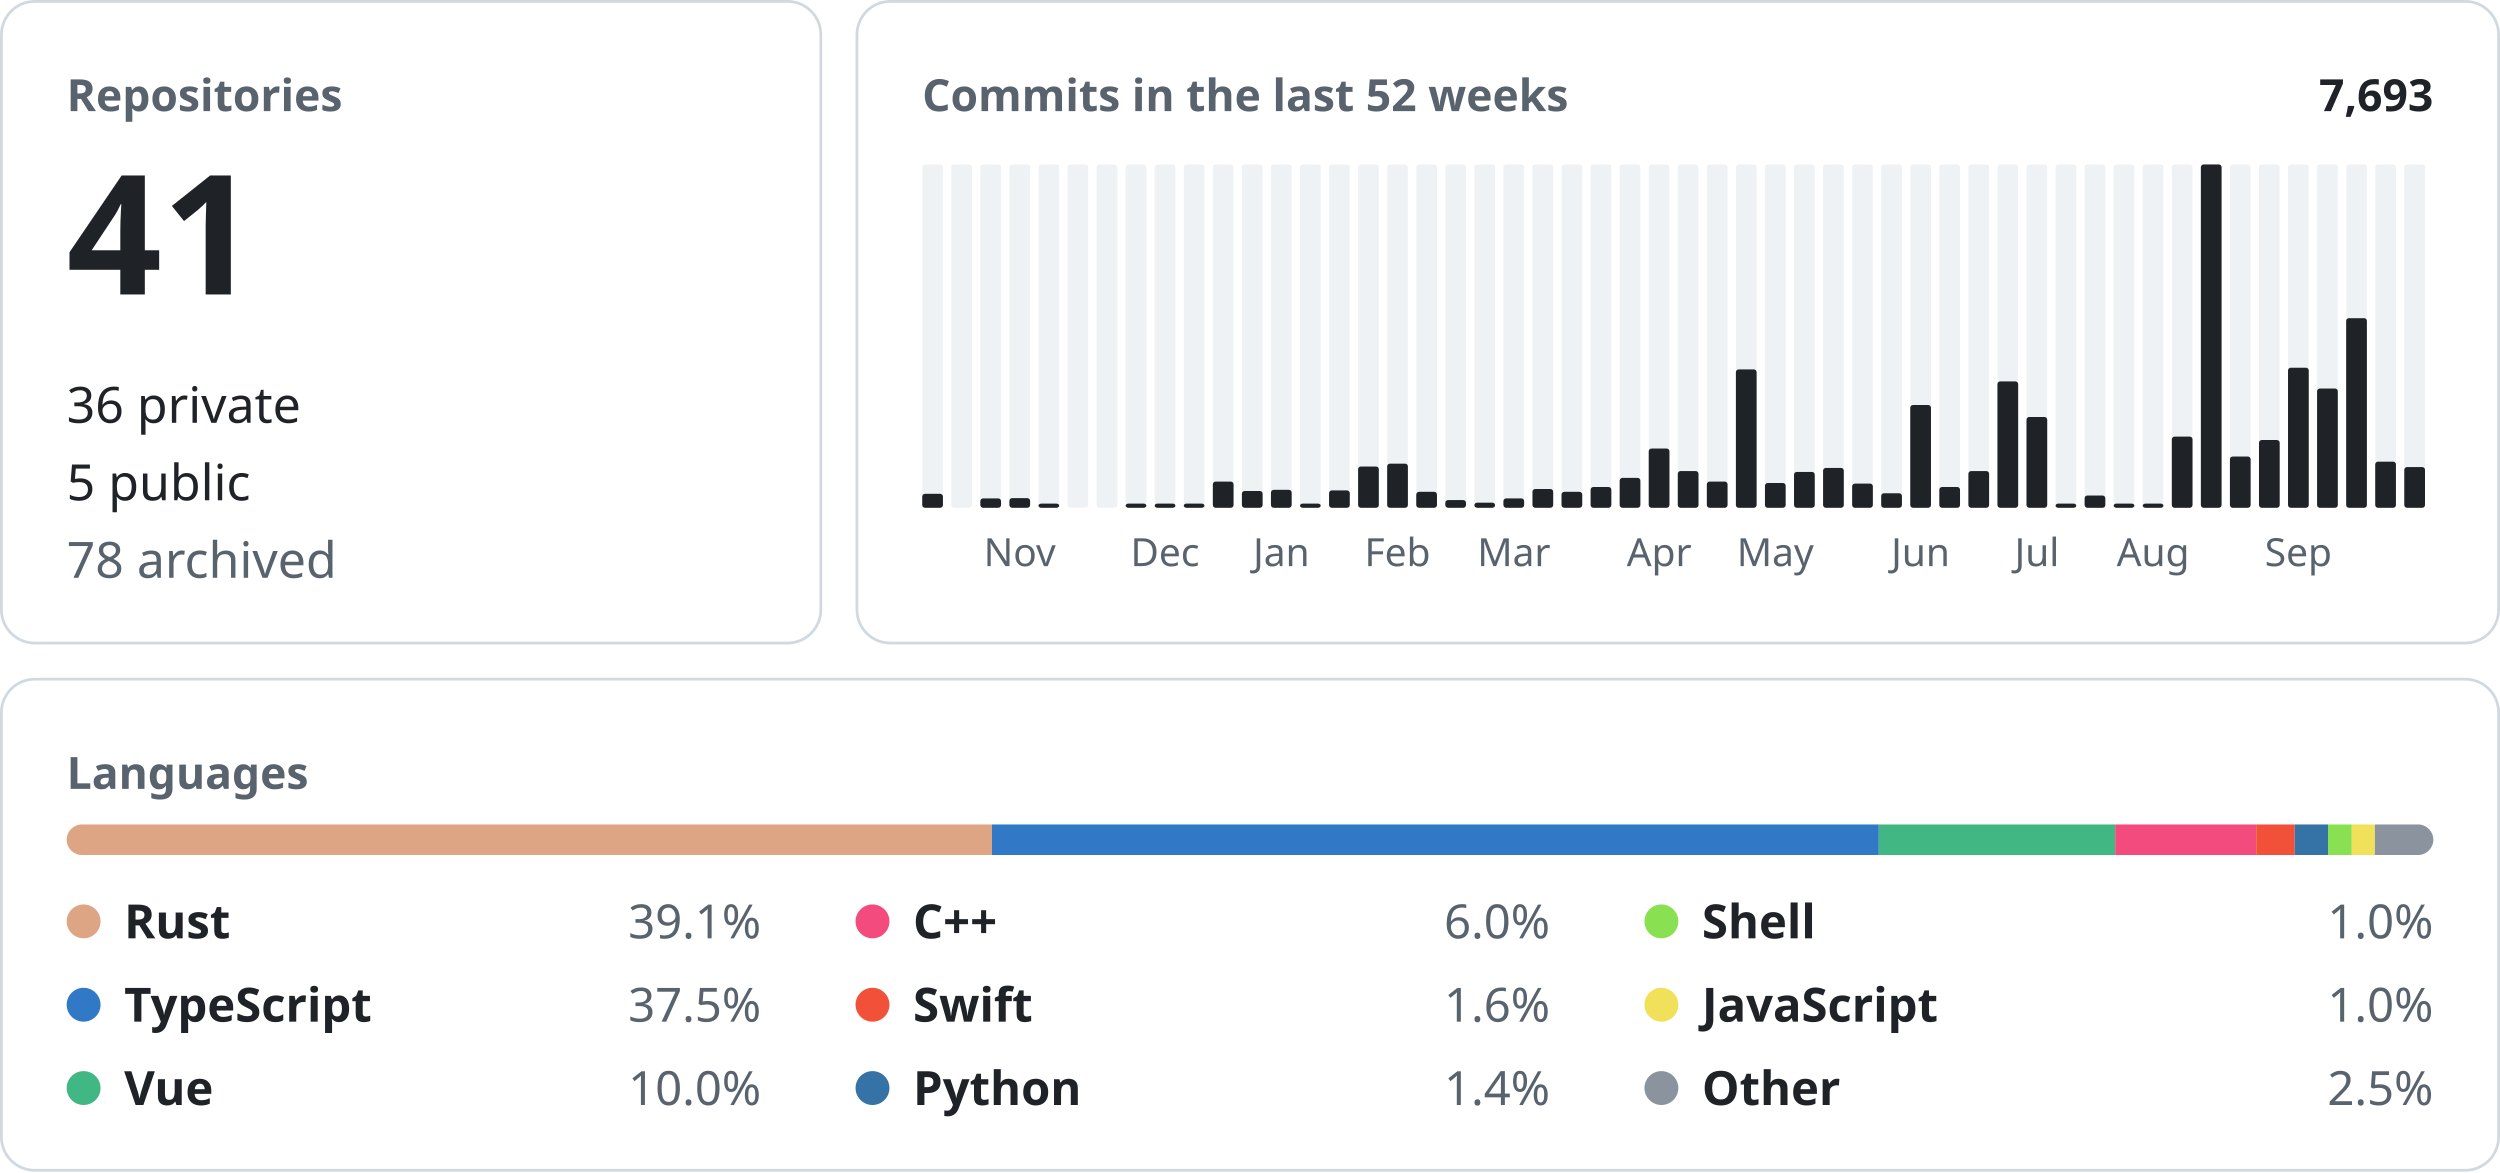
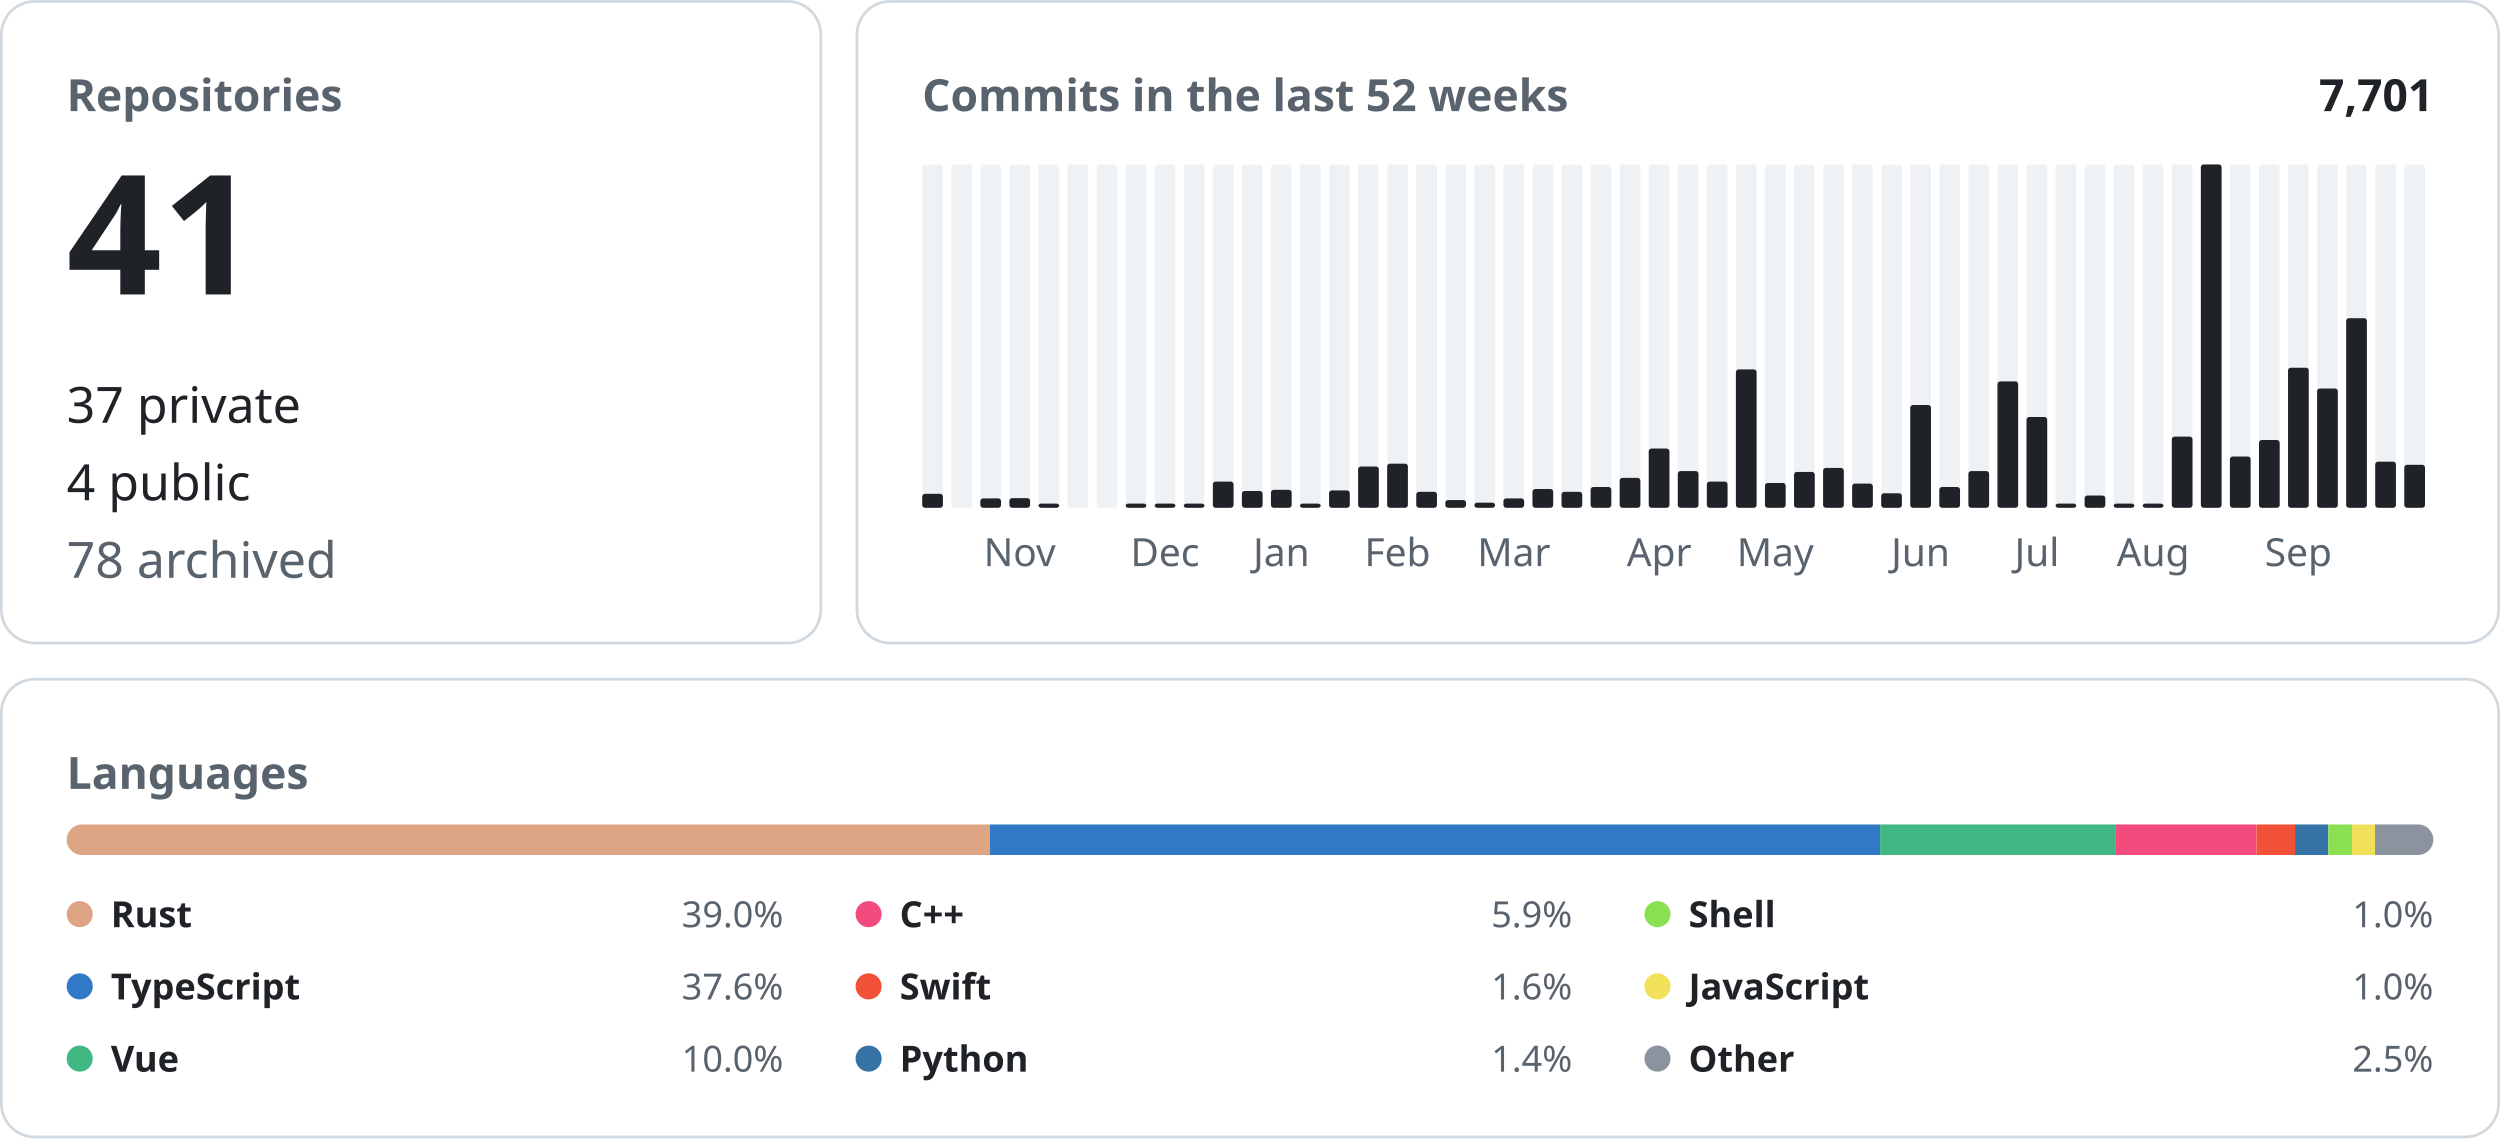
- <svg xmlns="http://www.w3.org/2000/svg" width="900" height="422" viewBox="0 0 900 422" font-family="-apple-system, BlinkMacSystemFont, &quot;Segoe UI&quot;, &quot;Noto Sans&quot;, Helvetica, Arial, sans-serif">
+ <svg xmlns="http://www.w3.org/2000/svg" width="900" height="410" viewBox="0 0 900 410" font-family="-apple-system, BlinkMacSystemFont, &quot;Segoe UI&quot;, &quot;Noto Sans&quot;, Helvetica, Arial, sans-serif">
  <rect x="0.5" y="0.5" width="295.0" height="231.0" rx="12" fill="none" stroke="#d1d9e0" />
  <text x="24.0" y="40.0" font-size="16" font-weight="600" fill="#59636e" text-anchor="start">Repositories</text>
  <text x="24.0" y="106.0" font-size="60" font-weight="600" fill="#1f2328" text-anchor="start">41</text>
-   <text x="24.0" y="152.2" font-size="18" font-weight="400" fill="#1f2328" text-anchor="start">36 private</text>
-   <text x="24.0" y="180.1" font-size="18" font-weight="400" fill="#1f2328" text-anchor="start">5 public</text>
+   <text x="24.0" y="152.2" font-size="18" font-weight="400" fill="#1f2328" text-anchor="start">37 private</text>
+   <text x="24.0" y="180.1" font-size="18" font-weight="400" fill="#1f2328" text-anchor="start">4 public</text>
  <text x="24.0" y="208.0" font-size="18" font-weight="400" fill="#59636e" text-anchor="start">78 archived</text>
  <rect x="308.5" y="0.5" width="591.0" height="231.0" rx="12" fill="none" stroke="#d1d9e0" />
  <text x="332.0" y="40.0" font-size="16" font-weight="600" fill="#59636e" text-anchor="start">Commits in the last 52 weeks</text>
-   <text x="876.0" y="40.0" font-size="16" font-weight="600" fill="#1f2328" text-anchor="end">7,693</text>
+   <text x="876.0" y="40.0" font-size="16" font-weight="600" fill="#1f2328" text-anchor="end">7,701</text>
  <rect x="332.00" y="59.20" width="7.46" height="123.60" rx="1" fill="#eff2f5" />
  <rect x="332.00" y="177.78" width="7.46" height="5.02" rx="1" fill="#1f2328" />
  <rect x="342.46" y="59.20" width="7.46" height="123.60" rx="1" fill="#eff2f5" />
  <rect x="352.92" y="59.20" width="7.46" height="123.60" rx="1" fill="#eff2f5" />
  <rect x="352.92" y="179.42" width="7.46" height="3.38" rx="1" fill="#1f2328" />
  <rect x="363.38" y="59.20" width="7.46" height="123.60" rx="1" fill="#eff2f5" />
  <rect x="363.38" y="179.32" width="7.46" height="3.48" rx="1" fill="#1f2328" />
  <text x="367.1" y="203.8" font-size="14" font-weight="400" fill="#59636e" text-anchor="middle">Nov</text>
  <rect x="373.85" y="59.20" width="7.46" height="123.60" rx="1" fill="#eff2f5" />
  <rect x="373.85" y="181.30" width="7.46" height="1.50" rx="1" fill="#1f2328" />
  <rect x="384.31" y="59.20" width="7.46" height="123.60" rx="1" fill="#eff2f5" />
  <rect x="394.77" y="59.20" width="7.46" height="123.60" rx="1" fill="#eff2f5" />
  <rect x="405.23" y="59.20" width="7.46" height="123.60" rx="1" fill="#eff2f5" />
  <rect x="405.23" y="181.30" width="7.46" height="1.50" rx="1" fill="#1f2328" />
  <rect x="415.69" y="59.20" width="7.46" height="123.60" rx="1" fill="#eff2f5" />
  <rect x="415.69" y="181.30" width="7.46" height="1.50" rx="1" fill="#1f2328" />
  <text x="419.4" y="203.8" font-size="14" font-weight="400" fill="#59636e" text-anchor="middle">Dec</text>
  <rect x="426.15" y="59.20" width="7.46" height="123.60" rx="1" fill="#eff2f5" />
  <rect x="426.15" y="181.30" width="7.46" height="1.50" rx="1" fill="#1f2328" />
  <rect x="436.62" y="59.20" width="7.46" height="123.60" rx="1" fill="#eff2f5" />
  <rect x="436.62" y="173.37" width="7.46" height="9.43" rx="1" fill="#1f2328" />
  <rect x="447.08" y="59.20" width="7.46" height="123.60" rx="1" fill="#eff2f5" />
  <rect x="447.08" y="176.75" width="7.46" height="6.05" rx="1" fill="#1f2328" />
  <rect x="457.54" y="59.20" width="7.46" height="123.60" rx="1" fill="#eff2f5" />
  <rect x="457.54" y="176.34" width="7.46" height="6.46" rx="1" fill="#1f2328" />
  <text x="461.3" y="203.8" font-size="14" font-weight="400" fill="#59636e" text-anchor="middle">Jan</text>
  <rect x="468.00" y="59.20" width="7.46" height="123.60" rx="1" fill="#eff2f5" />
  <rect x="468.00" y="181.30" width="7.46" height="1.50" rx="1" fill="#1f2328" />
  <rect x="478.46" y="59.20" width="7.46" height="123.60" rx="1" fill="#eff2f5" />
  <rect x="478.46" y="176.55" width="7.46" height="6.25" rx="1" fill="#1f2328" />
  <rect x="488.92" y="59.20" width="7.46" height="123.60" rx="1" fill="#eff2f5" />
  <rect x="488.92" y="167.94" width="7.46" height="14.86" rx="1" fill="#1f2328" />
  <rect x="499.38" y="59.20" width="7.46" height="123.60" rx="1" fill="#eff2f5" />
  <rect x="499.38" y="166.91" width="7.46" height="15.89" rx="1" fill="#1f2328" />
  <text x="503.1" y="203.8" font-size="14" font-weight="400" fill="#59636e" text-anchor="middle">Feb</text>
  <rect x="509.85" y="59.20" width="7.46" height="123.60" rx="1" fill="#eff2f5" />
  <rect x="509.85" y="177.06" width="7.46" height="5.74" rx="1" fill="#1f2328" />
  <rect x="520.31" y="59.20" width="7.46" height="123.60" rx="1" fill="#eff2f5" />
  <rect x="520.31" y="180.03" width="7.46" height="2.77" rx="1" fill="#1f2328" />
  <rect x="530.77" y="59.20" width="7.46" height="123.60" rx="1" fill="#eff2f5" />
  <rect x="530.77" y="180.96" width="7.46" height="1.84" rx="1" fill="#1f2328" />
  <rect x="541.23" y="59.20" width="7.46" height="123.60" rx="1" fill="#eff2f5" />
  <rect x="541.23" y="179.42" width="7.46" height="3.38" rx="1" fill="#1f2328" />
  <text x="545.0" y="203.8" font-size="14" font-weight="400" fill="#59636e" text-anchor="middle">Mar</text>
  <rect x="551.69" y="59.20" width="7.46" height="123.60" rx="1" fill="#eff2f5" />
  <rect x="551.69" y="176.04" width="7.46" height="6.76" rx="1" fill="#1f2328" />
  <rect x="562.15" y="59.20" width="7.46" height="123.60" rx="1" fill="#eff2f5" />
  <rect x="562.15" y="177.06" width="7.46" height="5.74" rx="1" fill="#1f2328" />
  <rect x="572.62" y="59.20" width="7.46" height="123.60" rx="1" fill="#eff2f5" />
  <rect x="572.62" y="175.32" width="7.46" height="7.48" rx="1" fill="#1f2328" />
  <rect x="583.08" y="59.20" width="7.46" height="123.60" rx="1" fill="#eff2f5" />
  <rect x="583.08" y="172.04" width="7.46" height="10.76" rx="1" fill="#1f2328" />
  <rect x="593.54" y="59.20" width="7.46" height="123.60" rx="1" fill="#eff2f5" />
  <rect x="593.54" y="161.48" width="7.46" height="21.32" rx="1" fill="#1f2328" />
  <text x="597.3" y="203.8" font-size="14" font-weight="400" fill="#59636e" text-anchor="middle">Apr</text>
  <rect x="604.00" y="59.20" width="7.46" height="123.60" rx="1" fill="#eff2f5" />
  <rect x="604.00" y="169.58" width="7.46" height="13.22" rx="1" fill="#1f2328" />
  <rect x="614.46" y="59.20" width="7.46" height="123.60" rx="1" fill="#eff2f5" />
  <rect x="614.46" y="173.37" width="7.46" height="9.43" rx="1" fill="#1f2328" />
  <rect x="624.92" y="59.20" width="7.46" height="123.60" rx="1" fill="#eff2f5" />
  <rect x="624.92" y="132.99" width="7.46" height="49.81" rx="1" fill="#1f2328" />
  <rect x="635.38" y="59.20" width="7.46" height="123.60" rx="1" fill="#eff2f5" />
  <rect x="635.38" y="173.88" width="7.46" height="8.92" rx="1" fill="#1f2328" />
  <text x="639.1" y="203.8" font-size="14" font-weight="400" fill="#59636e" text-anchor="middle">May</text>
  <rect x="645.85" y="59.20" width="7.46" height="123.60" rx="1" fill="#eff2f5" />
  <rect x="645.85" y="169.89" width="7.46" height="12.91" rx="1" fill="#1f2328" />
  <rect x="656.31" y="59.20" width="7.46" height="123.60" rx="1" fill="#eff2f5" />
  <rect x="656.31" y="168.45" width="7.46" height="14.35" rx="1" fill="#1f2328" />
  <rect x="666.77" y="59.20" width="7.46" height="123.60" rx="1" fill="#eff2f5" />
  <rect x="666.77" y="174.09" width="7.46" height="8.71" rx="1" fill="#1f2328" />
  <rect x="677.23" y="59.20" width="7.46" height="123.60" rx="1" fill="#eff2f5" />
  <rect x="677.23" y="177.57" width="7.46" height="5.23" rx="1" fill="#1f2328" />
  <rect x="687.69" y="59.20" width="7.46" height="123.60" rx="1" fill="#eff2f5" />
  <rect x="687.69" y="145.80" width="7.46" height="37.00" rx="1" fill="#1f2328" />
  <text x="691.4" y="203.8" font-size="14" font-weight="400" fill="#59636e" text-anchor="middle">Jun</text>
  <rect x="698.15" y="59.20" width="7.46" height="123.60" rx="1" fill="#eff2f5" />
  <rect x="698.15" y="175.32" width="7.46" height="7.48" rx="1" fill="#1f2328" />
  <rect x="708.62" y="59.20" width="7.46" height="123.60" rx="1" fill="#eff2f5" />
  <rect x="708.62" y="169.58" width="7.46" height="13.22" rx="1" fill="#1f2328" />
  <rect x="719.08" y="59.20" width="7.46" height="123.60" rx="1" fill="#eff2f5" />
  <rect x="719.08" y="137.30" width="7.46" height="45.50" rx="1" fill="#1f2328" />
  <rect x="729.54" y="59.20" width="7.46" height="123.60" rx="1" fill="#eff2f5" />
  <rect x="729.54" y="150.11" width="7.46" height="32.69" rx="1" fill="#1f2328" />
  <text x="733.3" y="203.8" font-size="14" font-weight="400" fill="#59636e" text-anchor="middle">Jul</text>
  <rect x="740.00" y="59.20" width="7.46" height="123.60" rx="1" fill="#eff2f5" />
  <rect x="740.00" y="181.30" width="7.46" height="1.50" rx="1" fill="#1f2328" />
  <rect x="750.46" y="59.20" width="7.46" height="123.60" rx="1" fill="#eff2f5" />
  <rect x="750.46" y="178.39" width="7.46" height="4.41" rx="1" fill="#1f2328" />
  <rect x="760.92" y="59.20" width="7.46" height="123.60" rx="1" fill="#eff2f5" />
  <rect x="760.92" y="181.30" width="7.46" height="1.50" rx="1" fill="#1f2328" />
  <rect x="771.38" y="59.20" width="7.46" height="123.60" rx="1" fill="#eff2f5" />
  <rect x="771.38" y="181.30" width="7.46" height="1.50" rx="1" fill="#1f2328" />
  <text x="775.1" y="203.8" font-size="14" font-weight="400" fill="#59636e" text-anchor="middle">Aug</text>
  <rect x="781.85" y="59.20" width="7.46" height="123.60" rx="1" fill="#eff2f5" />
  <rect x="781.85" y="157.18" width="7.46" height="25.62" rx="1" fill="#1f2328" />
  <rect x="792.31" y="59.20" width="7.46" height="123.60" rx="1" fill="#eff2f5" />
  <rect x="792.31" y="59.20" width="7.46" height="123.60" rx="1" fill="#1f2328" />
  <rect x="802.77" y="59.20" width="7.46" height="123.60" rx="1" fill="#eff2f5" />
  <rect x="802.77" y="164.35" width="7.46" height="18.45" rx="1" fill="#1f2328" />
  <rect x="813.23" y="59.20" width="7.46" height="123.60" rx="1" fill="#eff2f5" />
  <rect x="813.23" y="158.41" width="7.46" height="24.39" rx="1" fill="#1f2328" />
  <rect x="823.69" y="59.20" width="7.46" height="123.60" rx="1" fill="#eff2f5" />
  <rect x="823.69" y="132.38" width="7.46" height="50.42" rx="1" fill="#1f2328" />
  <text x="827.4" y="203.8" font-size="14" font-weight="400" fill="#59636e" text-anchor="middle">Sep</text>
  <rect x="834.15" y="59.20" width="7.46" height="123.60" rx="1" fill="#eff2f5" />
  <rect x="834.15" y="139.86" width="7.46" height="42.94" rx="1" fill="#1f2328" />
  <rect x="844.62" y="59.20" width="7.46" height="123.60" rx="1" fill="#eff2f5" />
  <rect x="844.62" y="114.54" width="7.46" height="68.26" rx="1" fill="#1f2328" />
  <rect x="855.08" y="59.20" width="7.46" height="123.60" rx="1" fill="#eff2f5" />
  <rect x="855.08" y="166.20" width="7.46" height="16.60" rx="1" fill="#1f2328" />
  <rect x="865.54" y="59.20" width="7.46" height="123.60" rx="1" fill="#eff2f5" />
-   <rect x="865.54" y="168.14" width="7.46" height="14.66" rx="1" fill="#1f2328" />
-   <rect x="0.5" y="244.5" width="899.0" height="176.8" rx="12" fill="none" stroke="#d1d9e0" />
+   <rect x="865.54" y="167.32" width="7.46" height="15.48" rx="1" fill="#1f2328" />
+   <rect x="0.5" y="244.5" width="899.0" height="164.8" rx="12" fill="none" stroke="#d1d9e0" />
  <text x="24.0" y="284.0" font-size="16" font-weight="600" fill="#59636e" text-anchor="start">Languages</text>
  <clipPath id="language-bar">
    <rect x="24" y="296.8" width="852" height="11" rx="5.5" />
  </clipPath>
  <g clip-path="url(#language-bar)">
-     <rect x="24.00" y="296.8" width="333.12" height="11" fill="#dea584" />
-     <rect x="357.12" y="296.8" width="319.26" height="11" fill="#3178c6" />
-     <rect x="676.38" y="296.8" width="85.08" height="11" fill="#41b883" />
-     <rect x="761.46" y="296.8" width="50.77" height="11" fill="#f34b7d" />
-     <rect x="812.23" y="296.8" width="13.88" height="11" fill="#F05138" />
-     <rect x="826.11" y="296.8" width="11.97" height="11" fill="#3572A5" />
-     <rect x="838.08" y="296.8" width="8.56" height="11" fill="#89e051" />
-     <rect x="846.64" y="296.8" width="8.32" height="11" fill="#f1e05a" />
-     <rect x="854.96" y="296.8" width="21.04" height="11" fill="#8b949e" />
+     <rect x="24.00" y="296.8" width="332.39" height="11" fill="#dea584" />
+     <rect x="356.39" y="296.8" width="320.43" height="11" fill="#3178c6" />
+     <rect x="676.82" y="296.8" width="84.89" height="11" fill="#41b883" />
+     <rect x="761.71" y="296.8" width="50.65" height="11" fill="#f34b7d" />
+     <rect x="812.37" y="296.8" width="13.85" height="11" fill="#F05138" />
+     <rect x="826.22" y="296.8" width="11.95" height="11" fill="#3572A5" />
+     <rect x="838.17" y="296.8" width="8.54" height="11" fill="#89e051" />
+     <rect x="846.71" y="296.8" width="8.30" height="11" fill="#f1e05a" />
+     <rect x="855.01" y="296.8" width="20.99" height="11" fill="#8b949e" />
  </g>
-   <circle cx="30.1" cy="331.7" r="6.1" fill="#dea584" />
-   <text x="44.7" y="337.8" font-size="17" font-weight="600" fill="#1f2328" text-anchor="start">Rust</text>
-   <text x="274.0" y="337.8" font-size="17" font-weight="400" fill="#59636e" text-anchor="end">39.1%</text>
-   <circle cx="30.1" cy="361.7" r="6.1" fill="#3178c6" />
-   <text x="44.7" y="367.8" font-size="17" font-weight="600" fill="#1f2328" text-anchor="start">TypeScript</text>
-   <text x="274.0" y="367.8" font-size="17" font-weight="400" fill="#59636e" text-anchor="end">37.5%</text>
-   <circle cx="30.1" cy="391.7" r="6.1" fill="#41b883" />
-   <text x="44.7" y="397.8" font-size="17" font-weight="600" fill="#1f2328" text-anchor="start">Vue</text>
-   <text x="274.0" y="397.8" font-size="17" font-weight="400" fill="#59636e" text-anchor="end">10.0%</text>
-   <circle cx="314.1" cy="331.7" r="6.1" fill="#f34b7d" />
-   <text x="328.7" y="337.8" font-size="17" font-weight="600" fill="#1f2328" text-anchor="start">C++</text>
-   <text x="558.0" y="337.8" font-size="17" font-weight="400" fill="#59636e" text-anchor="end">6.0%</text>
-   <circle cx="314.1" cy="361.7" r="6.1" fill="#F05138" />
-   <text x="328.7" y="367.8" font-size="17" font-weight="600" fill="#1f2328" text-anchor="start">Swift</text>
-   <text x="558.0" y="367.8" font-size="17" font-weight="400" fill="#59636e" text-anchor="end">1.6%</text>
-   <circle cx="314.1" cy="391.7" r="6.1" fill="#3572A5" />
-   <text x="328.7" y="397.8" font-size="17" font-weight="600" fill="#1f2328" text-anchor="start">Python</text>
-   <text x="558.0" y="397.8" font-size="17" font-weight="400" fill="#59636e" text-anchor="end">1.4%</text>
-   <circle cx="598.1" cy="331.7" r="6.1" fill="#89e051" />
-   <text x="612.7" y="337.8" font-size="17" font-weight="600" fill="#1f2328" text-anchor="start">Shell</text>
-   <text x="876.0" y="337.8" font-size="17" font-weight="400" fill="#59636e" text-anchor="end">1.0%</text>
-   <circle cx="598.1" cy="361.7" r="6.1" fill="#f1e05a" />
-   <text x="612.7" y="367.8" font-size="17" font-weight="600" fill="#1f2328" text-anchor="start">JavaScript</text>
-   <text x="876.0" y="367.8" font-size="17" font-weight="400" fill="#59636e" text-anchor="end">1.0%</text>
-   <circle cx="598.1" cy="391.7" r="6.1" fill="#8b949e" />
-   <text x="612.7" y="397.8" font-size="17" font-weight="600" fill="#1f2328" text-anchor="start">Other</text>
-   <text x="876.0" y="397.8" font-size="17" font-weight="400" fill="#59636e" text-anchor="end">2.5%</text>
+   <circle cx="28.7" cy="329.1" r="4.7" fill="#dea584" />
+   <text x="39.9" y="333.8" font-size="13" font-weight="600" fill="#1f2328" text-anchor="start">Rust</text>
+   <text x="282.0" y="333.8" font-size="13" font-weight="400" fill="#59636e" text-anchor="end">39.0%</text>
+   <circle cx="28.7" cy="355.1" r="4.7" fill="#3178c6" />
+   <text x="39.9" y="359.8" font-size="13" font-weight="600" fill="#1f2328" text-anchor="start">TypeScript</text>
+   <text x="282.0" y="359.8" font-size="13" font-weight="400" fill="#59636e" text-anchor="end">37.6%</text>
+   <circle cx="28.7" cy="381.1" r="4.7" fill="#41b883" />
+   <text x="39.9" y="385.8" font-size="13" font-weight="600" fill="#1f2328" text-anchor="start">Vue</text>
+   <text x="282.0" y="385.8" font-size="13" font-weight="400" fill="#59636e" text-anchor="end">10.0%</text>
+   <circle cx="312.7" cy="329.1" r="4.7" fill="#f34b7d" />
+   <text x="323.9" y="333.8" font-size="13" font-weight="600" fill="#1f2328" text-anchor="start">C++</text>
+   <text x="566.0" y="333.8" font-size="13" font-weight="400" fill="#59636e" text-anchor="end">5.9%</text>
+   <circle cx="312.7" cy="355.1" r="4.7" fill="#F05138" />
+   <text x="323.9" y="359.8" font-size="13" font-weight="600" fill="#1f2328" text-anchor="start">Swift</text>
+   <text x="566.0" y="359.8" font-size="13" font-weight="400" fill="#59636e" text-anchor="end">1.6%</text>
+   <circle cx="312.7" cy="381.1" r="4.7" fill="#3572A5" />
+   <text x="323.9" y="385.8" font-size="13" font-weight="600" fill="#1f2328" text-anchor="start">Python</text>
+   <text x="566.0" y="385.8" font-size="13" font-weight="400" fill="#59636e" text-anchor="end">1.4%</text>
+   <circle cx="596.7" cy="329.1" r="4.7" fill="#89e051" />
+   <text x="607.9" y="333.8" font-size="13" font-weight="600" fill="#1f2328" text-anchor="start">Shell</text>
+   <text x="876.0" y="333.8" font-size="13" font-weight="400" fill="#59636e" text-anchor="end">1.0%</text>
+   <circle cx="596.7" cy="355.1" r="4.7" fill="#f1e05a" />
+   <text x="607.9" y="359.8" font-size="13" font-weight="600" fill="#1f2328" text-anchor="start">JavaScript</text>
+   <text x="876.0" y="359.8" font-size="13" font-weight="400" fill="#59636e" text-anchor="end">1.0%</text>
+   <circle cx="596.7" cy="381.1" r="4.7" fill="#8b949e" />
+   <text x="607.9" y="385.8" font-size="13" font-weight="600" fill="#1f2328" text-anchor="start">Other</text>
+   <text x="876.0" y="385.8" font-size="13" font-weight="400" fill="#59636e" text-anchor="end">2.5%</text>
</svg>
